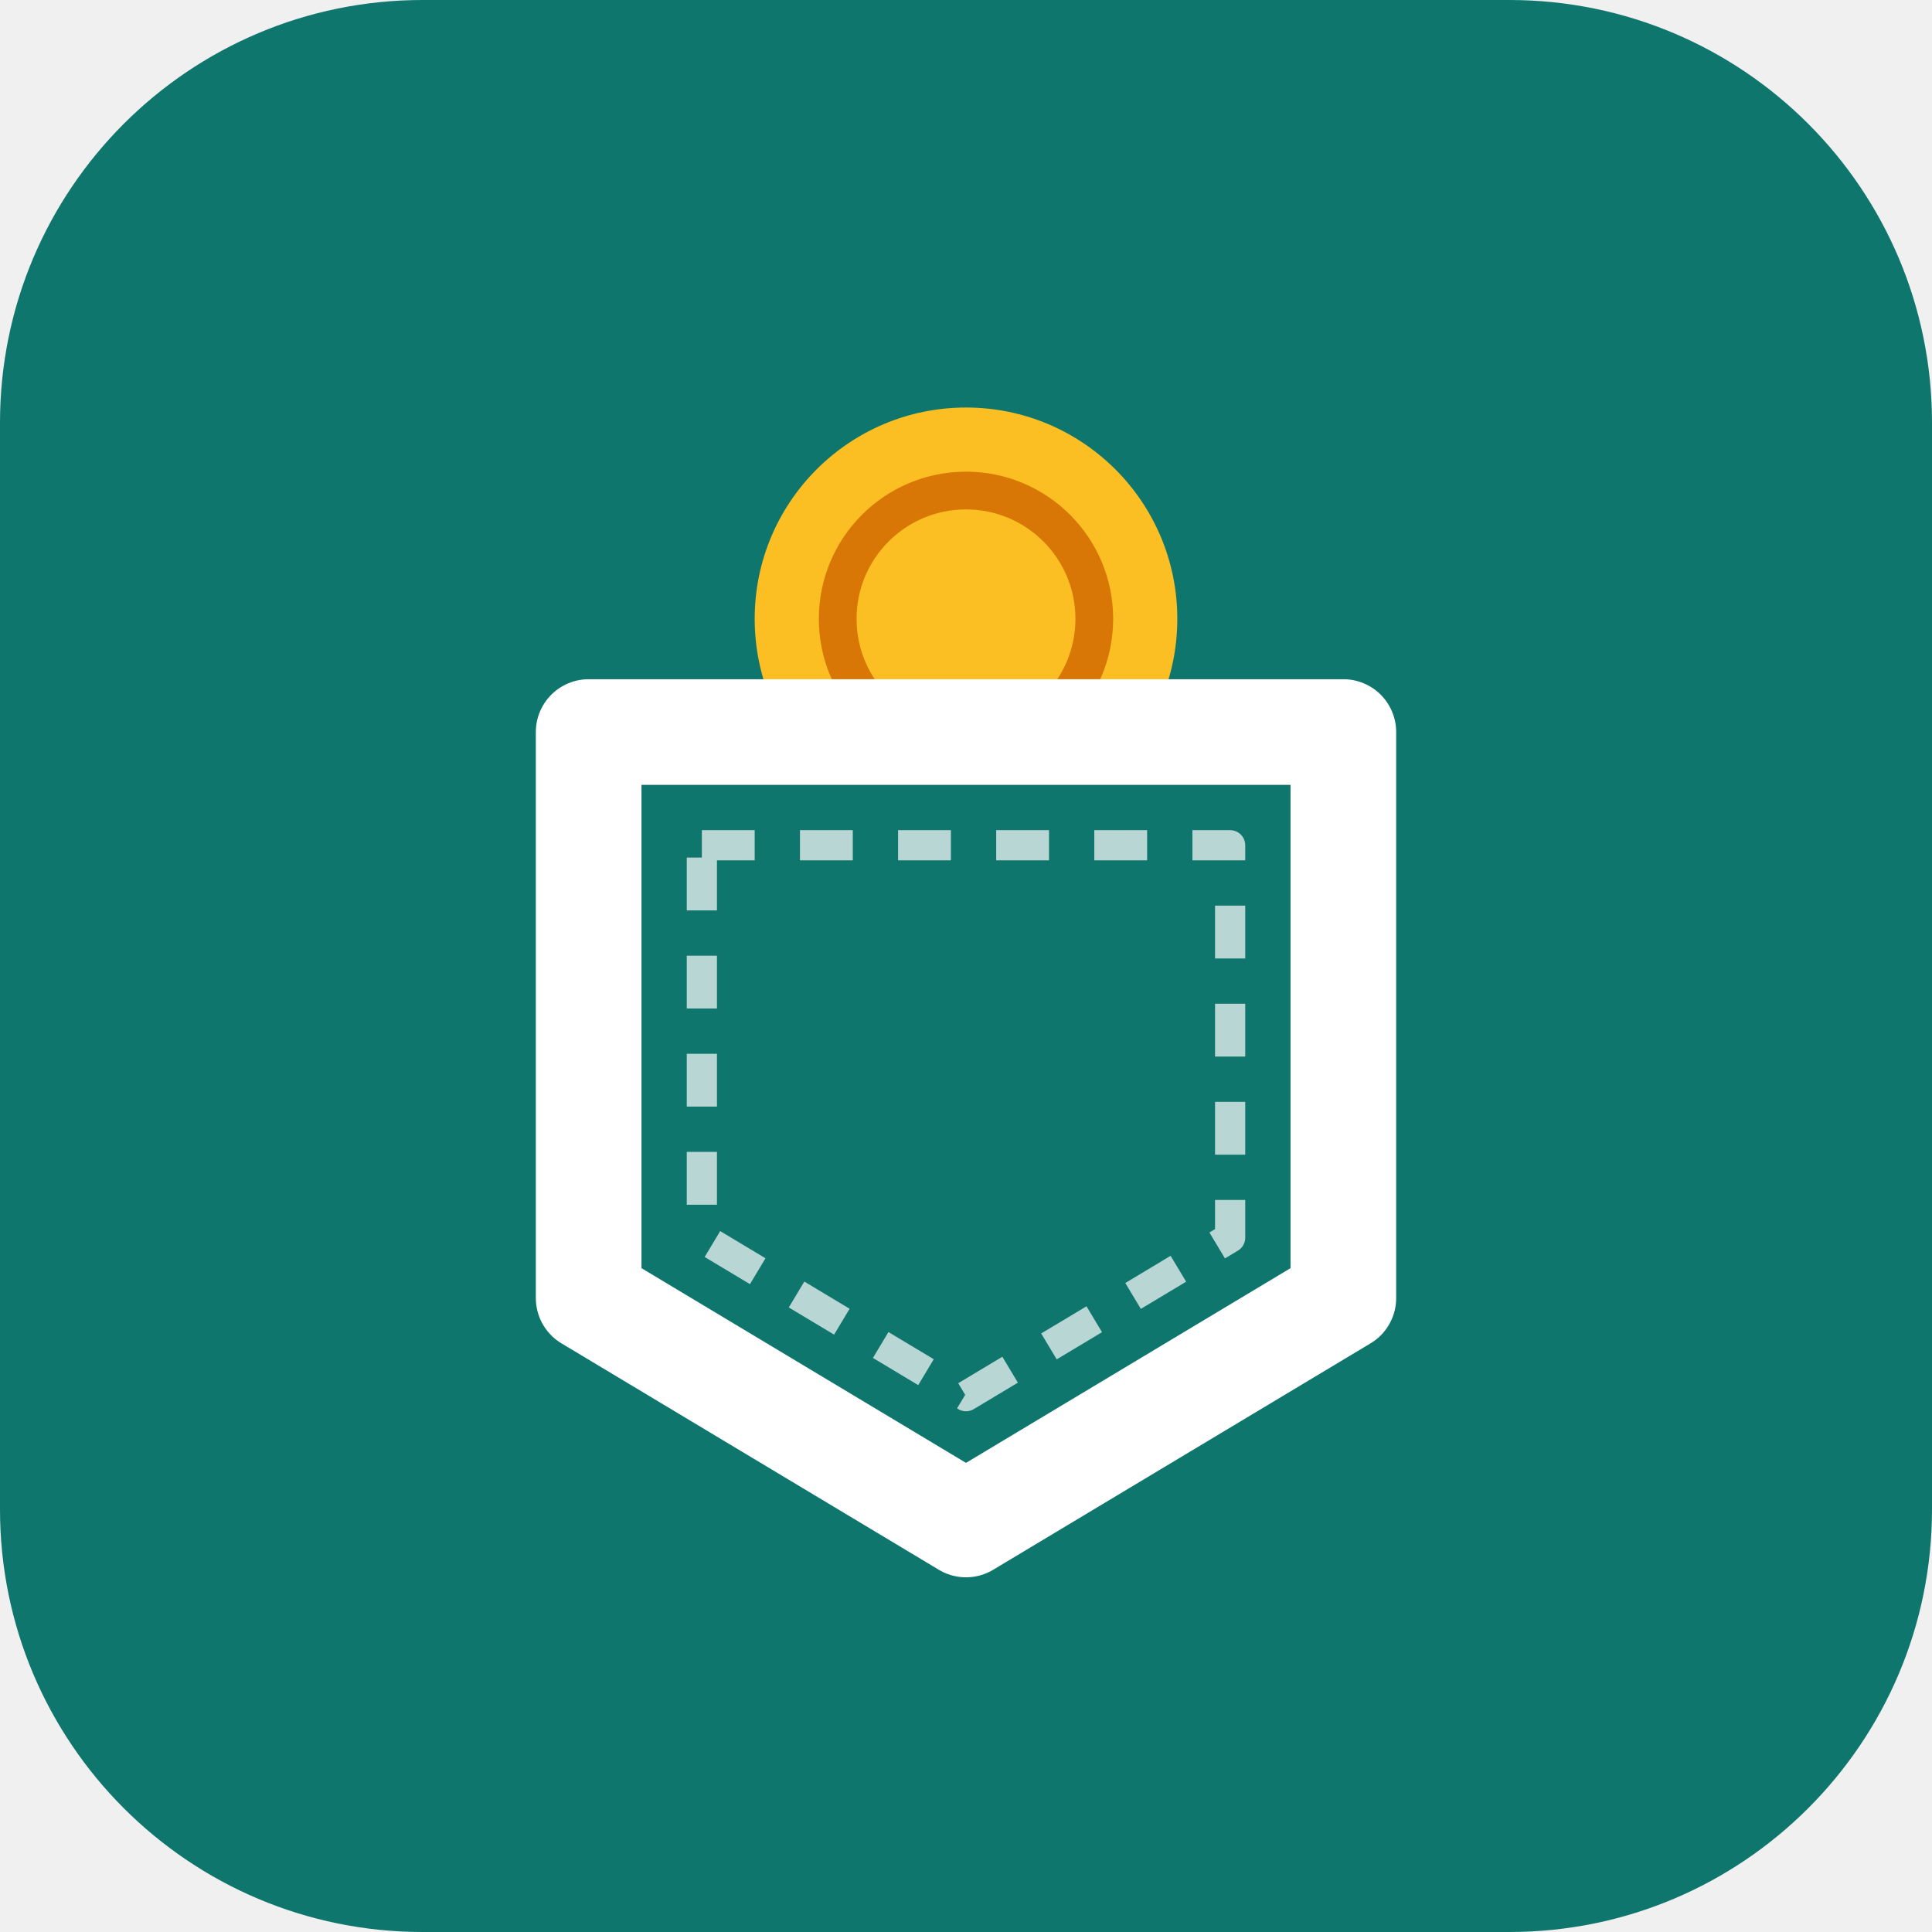
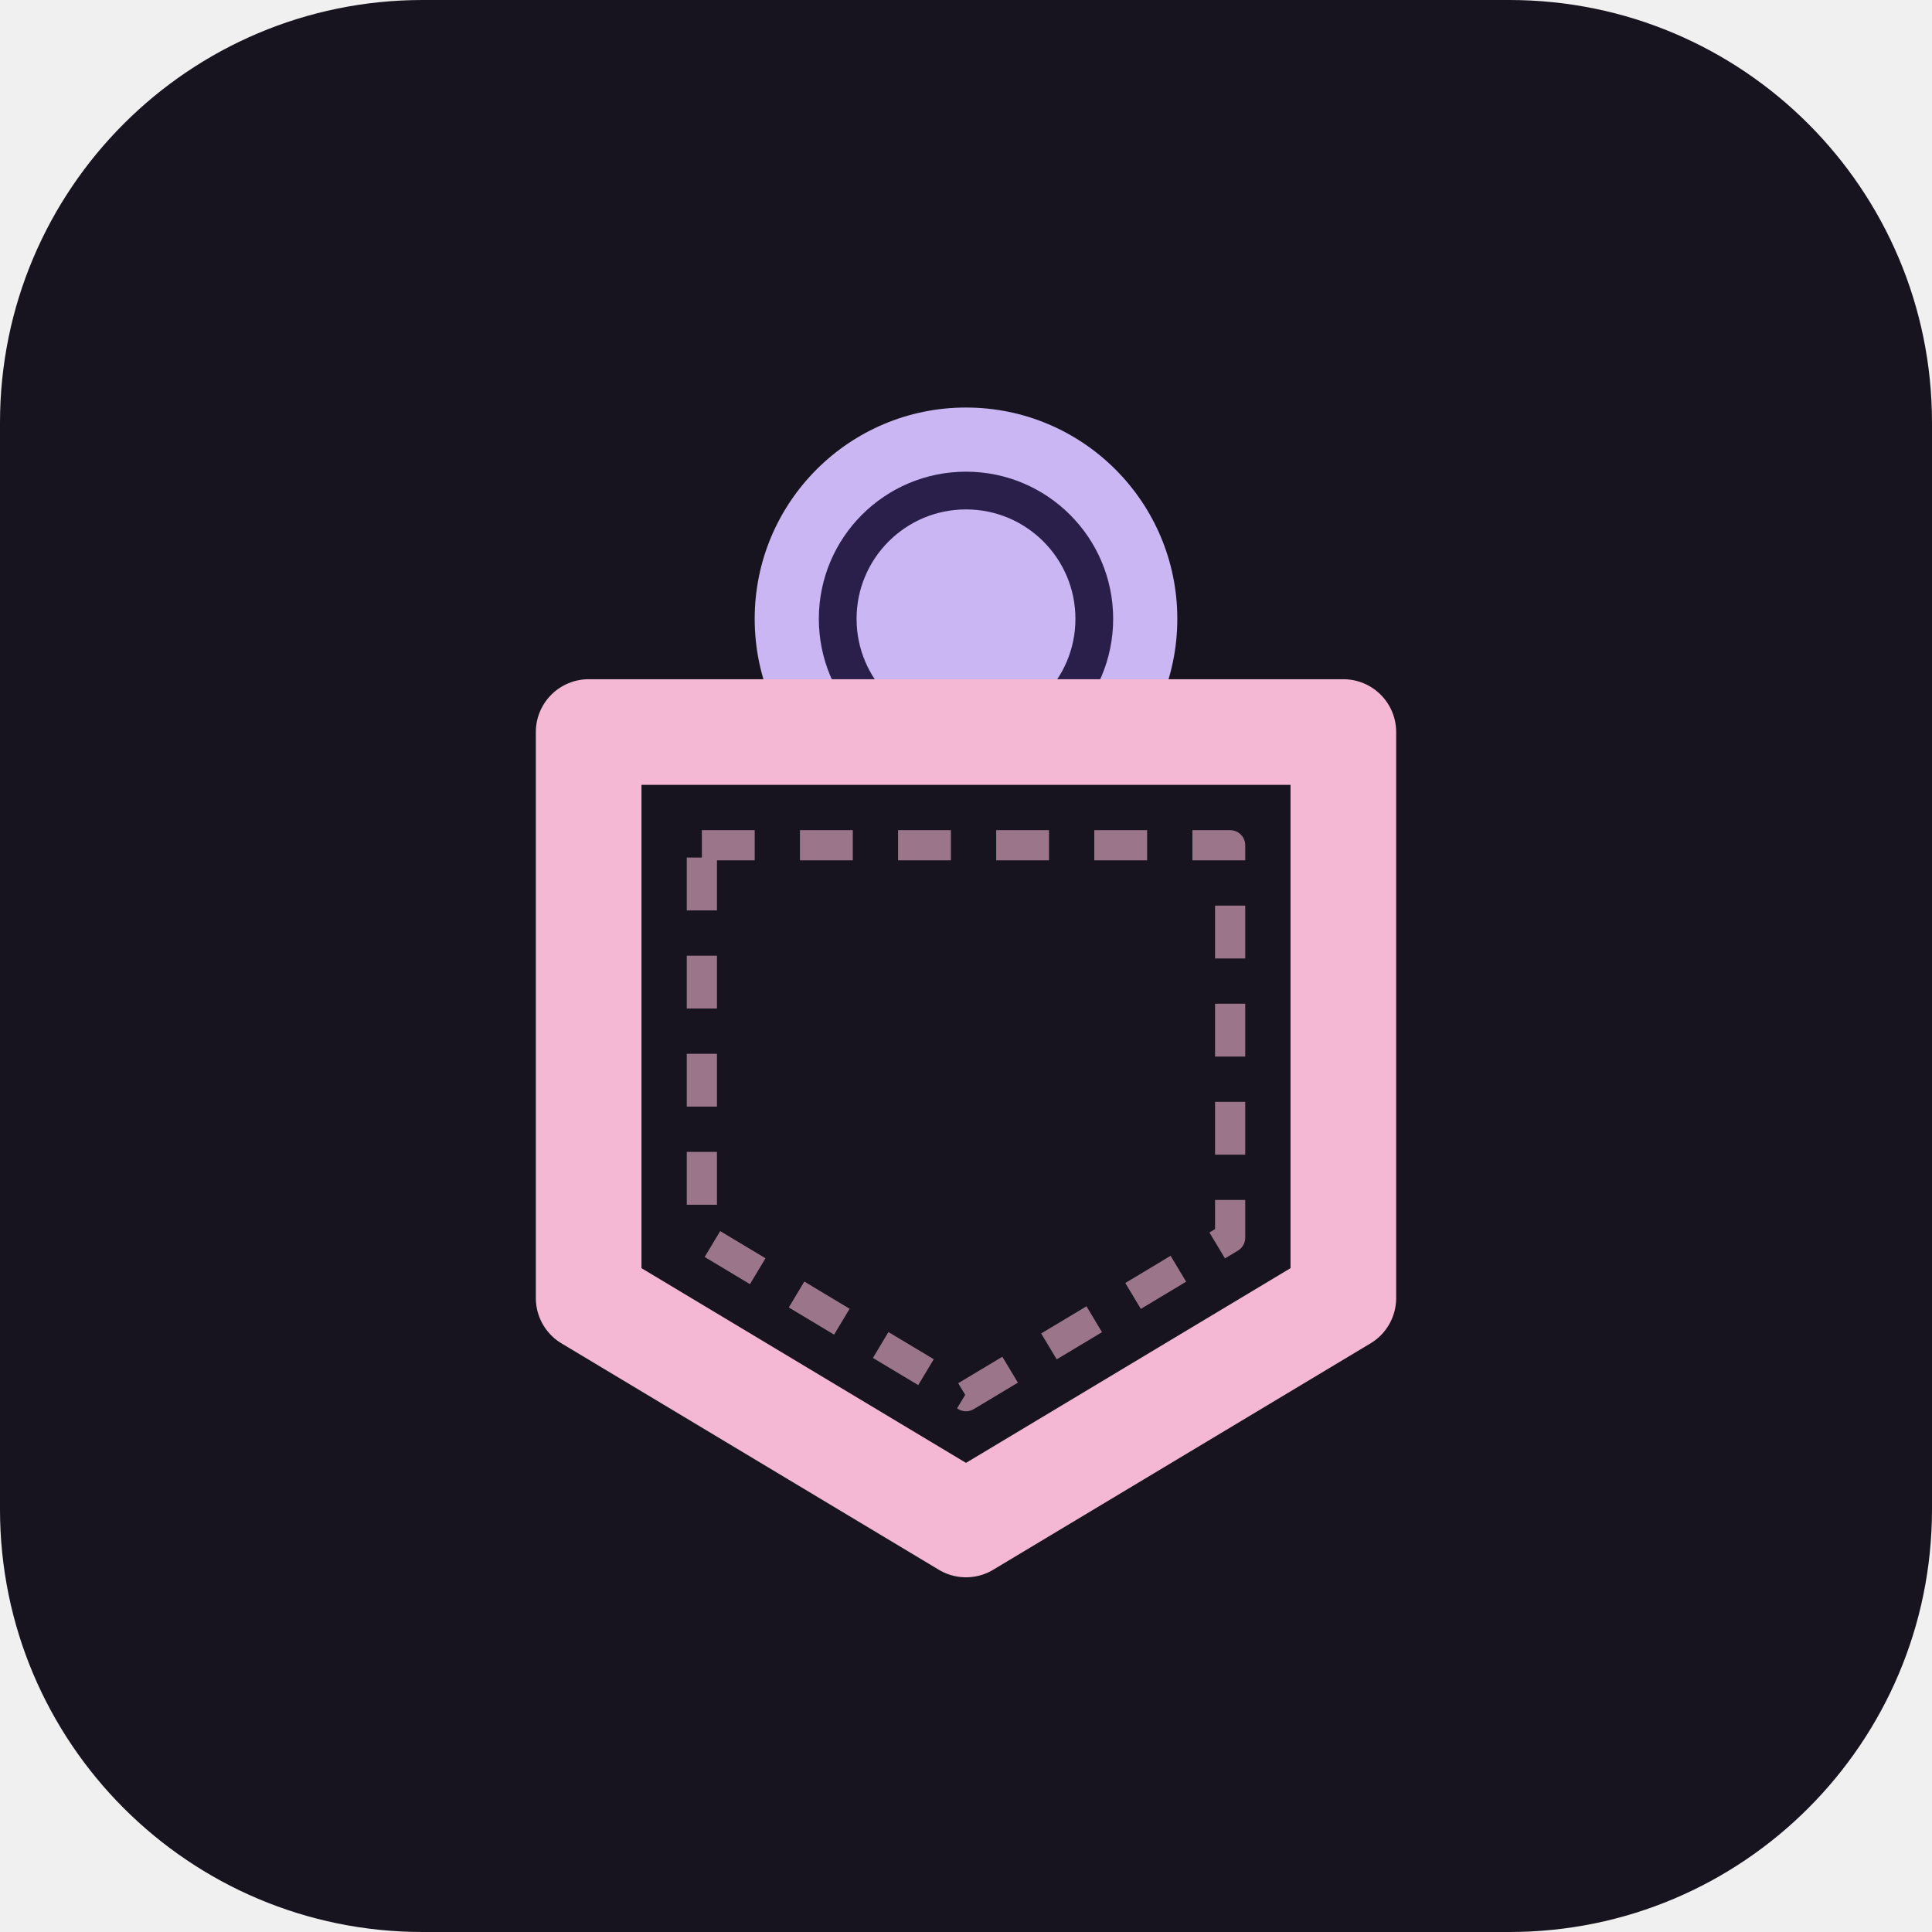
<svg xmlns="http://www.w3.org/2000/svg" width="512" height="512" viewBox="0 0 512 512">
-   <rect width="512" height="512" rx="112" fill="#0f766e" />
-   <circle cx="256" cy="164" r="56" fill="#fbbf24" />
-   <circle cx="256" cy="164" r="34" fill="none" stroke="#d97706" stroke-width="10" />
-   <path d="M156 194 H356 V344 L256 404 L156 344 Z" fill="#0f766e" stroke="#ffffff" stroke-width="28" stroke-linejoin="round" />
-   <path d="M186 224 H326 V328 L256 370 L186 328 Z" fill="none" stroke="#ffffff" stroke-width="8" stroke-dasharray="14 12" stroke-linejoin="round" opacity="0.7" />
+   <rect width="512" height="512" rx="112" fill="#17141f" />
+   <circle cx="256" cy="164" r="56" fill="#c9b6f2" />
+   <circle cx="256" cy="164" r="34" fill="none" stroke="#2a1f4a" stroke-width="10" />
+   <path d="M156 194 H356 V344 L256 404 L156 344 Z" fill="#17141f" stroke="#f4b8d4" stroke-width="28" stroke-linejoin="round" />
+   <path d="M186 224 H326 V328 L256 370 L186 328 Z" fill="none" stroke="#f4b8d4" stroke-width="8" stroke-dasharray="14 12" stroke-linejoin="round" opacity="0.6" />
</svg>
